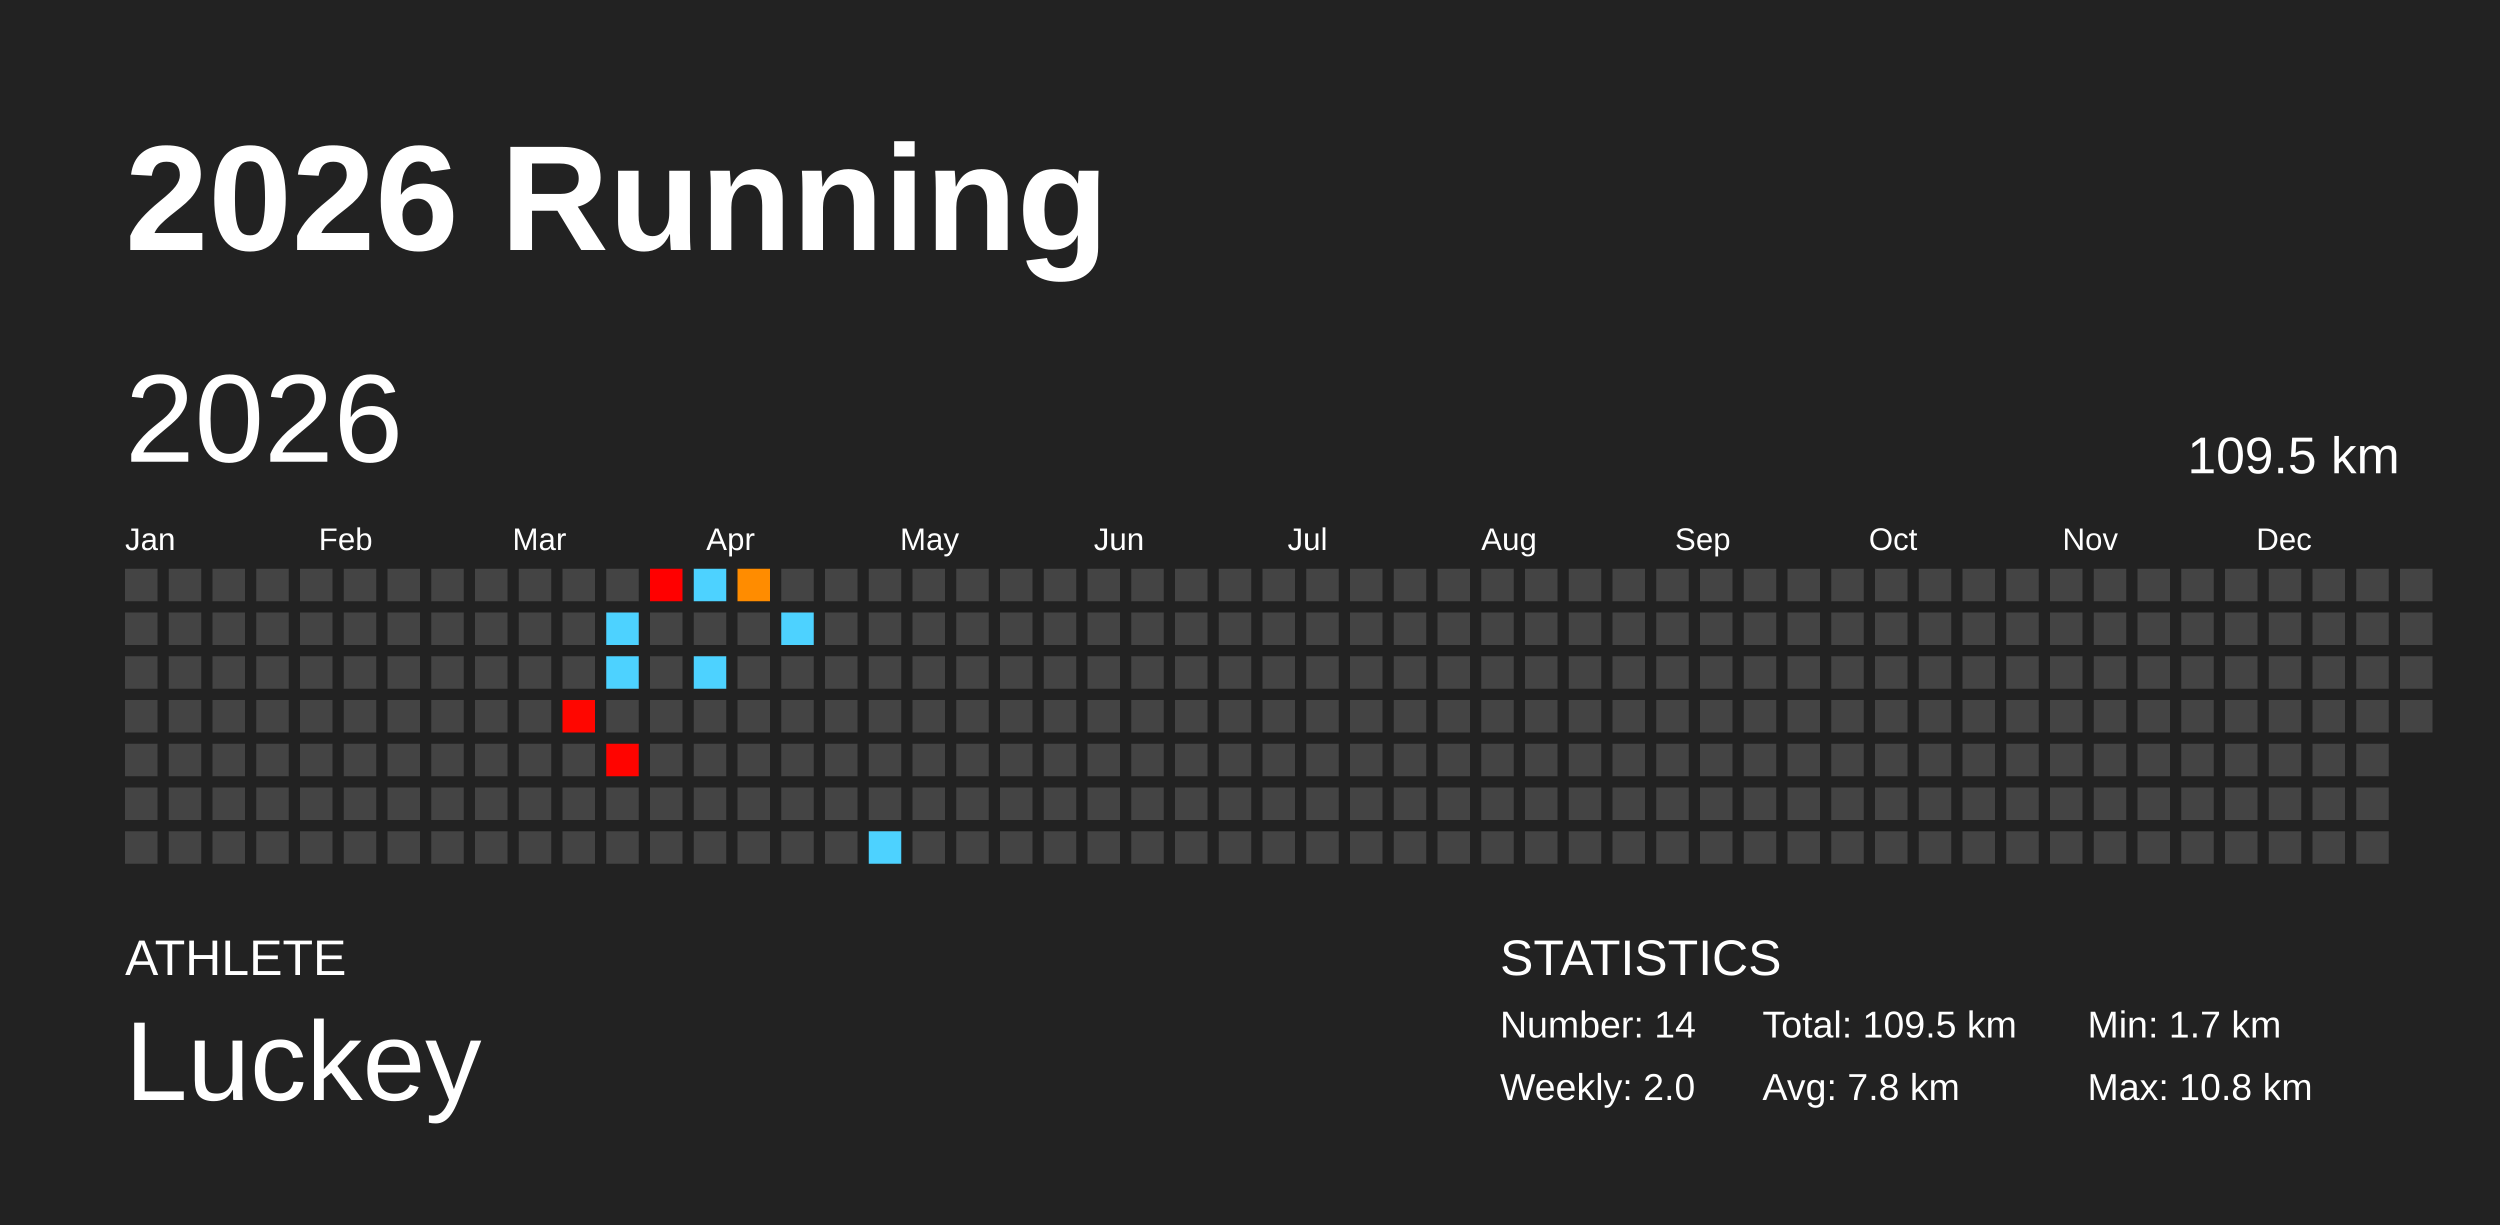
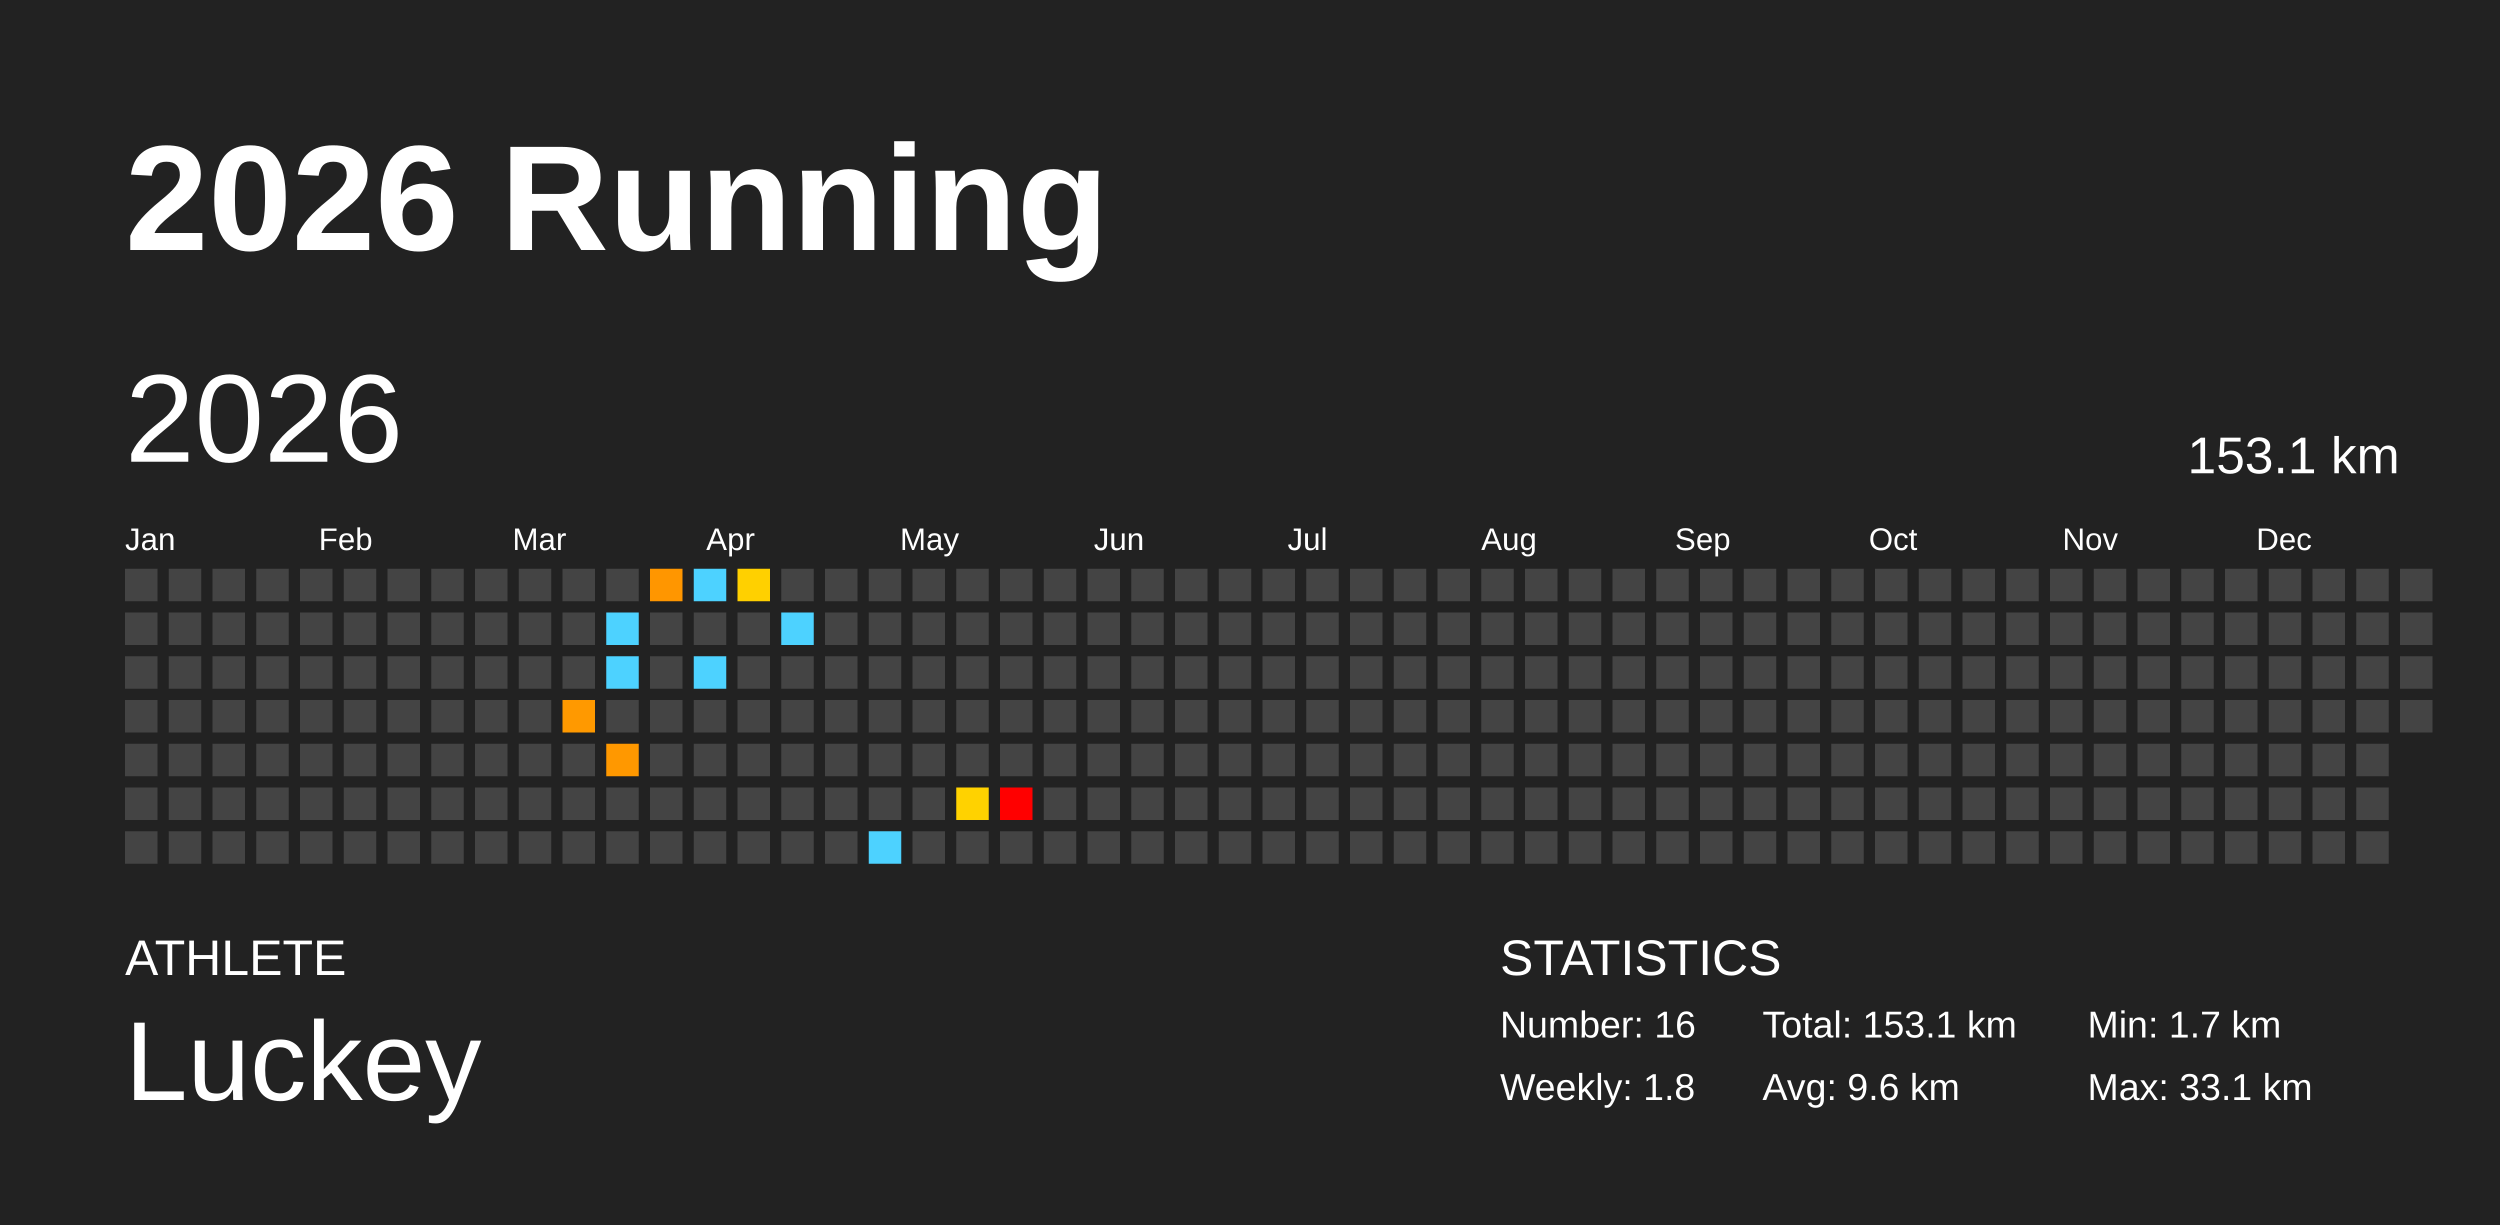
<svg xmlns="http://www.w3.org/2000/svg" baseProfile="full" height="98mm" version="1.1" viewBox="0,0,200,98" width="200mm">
  <defs />
  <rect fill="#222222" height="98" width="200" x="0" y="0" />
  <text fill="#FFFFFF" style="font-size:12px; font-family:Arial; font-weight:bold;" x="10" y="20">2026 Running</text>
  <text fill="#FFFFFF" style="font-size:4px; font-family:Arial" x="10" y="78">ATHLETE</text>
  <text fill="#FFFFFF" style="font-size:9px; font-family:Arial" x="10" y="88">Luckey</text>
  <text fill="#FFFFFF" style="font-size:4px; font-family:Arial" x="120" y="78">STATISTICS</text>
-   <text fill="#FFFFFF" style="font-size:3px; font-family:Arial" x="120" y="83">Number: 14</text>
-   <text fill="#FFFFFF" style="font-size:3px; font-family:Arial" x="120" y="88">Weekly: 2.0</text>
-   <text fill="#FFFFFF" style="font-size:3px; font-family:Arial" x="141" y="83">Total: 109.5 km</text>
-   <text fill="#FFFFFF" style="font-size:3px; font-family:Arial" x="141" y="88">Avg: 7.8 km</text>
+   <text fill="#FFFFFF" style="font-size:3px; font-family:Arial" x="120" y="83">Number: 16</text>
+   <text fill="#FFFFFF" style="font-size:3px; font-family:Arial" x="120" y="88">Weekly: 1.8</text>
+   <text fill="#FFFFFF" style="font-size:3px; font-family:Arial" x="141" y="83">Total: 153.1 km</text>
+   <text fill="#FFFFFF" style="font-size:3px; font-family:Arial" x="141" y="88">Avg: 9.6 km</text>
  <text fill="#FFFFFF" style="font-size:3px; font-family:Arial" x="167" y="83">Min: 1.7 km</text>
-   <text fill="#FFFFFF" style="font-size:3px; font-family:Arial" x="167" y="88">Max: 10.8 km</text>
+   <text fill="#FFFFFF" style="font-size:3px; font-family:Arial" x="167" y="88">Max: 33.1 km</text>
  <text dominant-baseline="hanging" fill="#FFFFFF" style="font-size:10.0px; font-family:Arial;" x="10" y="30">2026</text>
-   <text dominant-baseline="hanging" fill="#FFFFFF" style="font-size:4.125px; font-family:Arial;" x="175" y="35">109.5 km</text>
+   <text dominant-baseline="hanging" fill="#FFFFFF" style="font-size:4.125px; font-family:Arial;" x="175" y="35">153.1 km</text>
  <text fill="#FFFFFF" style="font-size:2.5px; font-family:Arial" x="10.0" y="44">Jan</text>
  <text fill="#FFFFFF" style="font-size:2.5px; font-family:Arial" x="25.5" y="44">Feb</text>
  <text fill="#FFFFFF" style="font-size:2.5px; font-family:Arial" x="41.0" y="44">Mar</text>
  <text fill="#FFFFFF" style="font-size:2.5px; font-family:Arial" x="56.5" y="44">Apr</text>
  <text fill="#FFFFFF" style="font-size:2.5px; font-family:Arial" x="72.0" y="44">May</text>
  <text fill="#FFFFFF" style="font-size:2.5px; font-family:Arial" x="87.5" y="44">Jun</text>
  <text fill="#FFFFFF" style="font-size:2.5px; font-family:Arial" x="103.0" y="44">Jul</text>
  <text fill="#FFFFFF" style="font-size:2.5px; font-family:Arial" x="118.5" y="44">Aug</text>
  <text fill="#FFFFFF" style="font-size:2.5px; font-family:Arial" x="134.0" y="44">Sep</text>
  <text fill="#FFFFFF" style="font-size:2.5px; font-family:Arial" x="149.5" y="44">Oct</text>
  <text fill="#FFFFFF" style="font-size:2.5px; font-family:Arial" x="165.0" y="44">Nov</text>
  <text fill="#FFFFFF" style="font-size:2.5px; font-family:Arial" x="180.5" y="44">Dec</text>
  <rect fill="#444444" height="2.6" width="2.6" x="10.0" y="45.5" />
  <rect fill="#444444" height="2.6" width="2.6" x="10.0" y="49.0" />
  <rect fill="#444444" height="2.6" width="2.6" x="10.0" y="52.5" />
  <rect fill="#444444" height="2.6" width="2.6" x="10.0" y="56.0" />
  <rect fill="#444444" height="2.6" width="2.6" x="10.0" y="59.5" />
  <rect fill="#444444" height="2.6" width="2.6" x="10.0" y="63.0" />
  <rect fill="#444444" height="2.6" width="2.6" x="10.0" y="66.5" />
  <rect fill="#444444" height="2.6" width="2.6" x="13.5" y="45.5" />
  <rect fill="#444444" height="2.6" width="2.6" x="13.5" y="49.0" />
  <rect fill="#444444" height="2.6" width="2.6" x="13.5" y="52.5" />
  <rect fill="#444444" height="2.6" width="2.6" x="13.5" y="56.0" />
  <rect fill="#444444" height="2.6" width="2.6" x="13.5" y="59.5" />
  <rect fill="#444444" height="2.6" width="2.6" x="13.5" y="63.0" />
  <rect fill="#444444" height="2.6" width="2.6" x="13.5" y="66.5" />
  <rect fill="#444444" height="2.6" width="2.6" x="17.0" y="45.5" />
  <rect fill="#444444" height="2.6" width="2.6" x="17.0" y="49.0" />
  <rect fill="#444444" height="2.6" width="2.6" x="17.0" y="52.5" />
  <rect fill="#444444" height="2.6" width="2.6" x="17.0" y="56.0" />
  <rect fill="#444444" height="2.6" width="2.6" x="17.0" y="59.5" />
  <rect fill="#444444" height="2.6" width="2.6" x="17.0" y="63.0" />
  <rect fill="#444444" height="2.6" width="2.6" x="17.0" y="66.5" />
  <rect fill="#444444" height="2.6" width="2.6" x="20.5" y="45.5" />
  <rect fill="#444444" height="2.6" width="2.6" x="20.5" y="49.0" />
  <rect fill="#444444" height="2.6" width="2.6" x="20.5" y="52.5" />
  <rect fill="#444444" height="2.6" width="2.6" x="20.5" y="56.0" />
  <rect fill="#444444" height="2.6" width="2.6" x="20.5" y="59.5" />
  <rect fill="#444444" height="2.6" width="2.6" x="20.5" y="63.0" />
  <rect fill="#444444" height="2.6" width="2.6" x="20.5" y="66.5" />
  <rect fill="#444444" height="2.6" width="2.6" x="24.0" y="45.5" />
  <rect fill="#444444" height="2.6" width="2.6" x="24.0" y="49.0" />
  <rect fill="#444444" height="2.6" width="2.6" x="24.0" y="52.5" />
  <rect fill="#444444" height="2.6" width="2.6" x="24.0" y="56.0" />
  <rect fill="#444444" height="2.6" width="2.6" x="24.0" y="59.5" />
  <rect fill="#444444" height="2.6" width="2.6" x="24.0" y="63.0" />
  <rect fill="#444444" height="2.6" width="2.6" x="24.0" y="66.5" />
  <rect fill="#444444" height="2.6" width="2.6" x="27.5" y="45.5" />
  <rect fill="#444444" height="2.6" width="2.6" x="27.5" y="49.0" />
  <rect fill="#444444" height="2.6" width="2.6" x="27.5" y="52.5" />
  <rect fill="#444444" height="2.6" width="2.6" x="27.5" y="56.0" />
  <rect fill="#444444" height="2.6" width="2.6" x="27.5" y="59.5" />
  <rect fill="#444444" height="2.6" width="2.6" x="27.5" y="63.0" />
  <rect fill="#444444" height="2.6" width="2.6" x="27.5" y="66.5" />
  <rect fill="#444444" height="2.6" width="2.6" x="31.0" y="45.5" />
  <rect fill="#444444" height="2.6" width="2.6" x="31.0" y="49.0" />
  <rect fill="#444444" height="2.6" width="2.6" x="31.0" y="52.5" />
  <rect fill="#444444" height="2.6" width="2.6" x="31.0" y="56.0" />
  <rect fill="#444444" height="2.6" width="2.6" x="31.0" y="59.5" />
  <rect fill="#444444" height="2.6" width="2.6" x="31.0" y="63.0" />
  <rect fill="#444444" height="2.6" width="2.6" x="31.0" y="66.5" />
  <rect fill="#444444" height="2.6" width="2.6" x="34.5" y="45.5" />
  <rect fill="#444444" height="2.6" width="2.6" x="34.5" y="49.0" />
  <rect fill="#444444" height="2.6" width="2.6" x="34.5" y="52.5" />
  <rect fill="#444444" height="2.6" width="2.6" x="34.5" y="56.0" />
  <rect fill="#444444" height="2.6" width="2.6" x="34.5" y="59.5" />
  <rect fill="#444444" height="2.6" width="2.6" x="34.5" y="63.0" />
  <rect fill="#444444" height="2.6" width="2.6" x="34.5" y="66.5" />
  <rect fill="#444444" height="2.6" width="2.6" x="38.0" y="45.5" />
  <rect fill="#444444" height="2.6" width="2.6" x="38.0" y="49.0" />
  <rect fill="#444444" height="2.6" width="2.6" x="38.0" y="52.5" />
  <rect fill="#444444" height="2.6" width="2.6" x="38.0" y="56.0" />
  <rect fill="#444444" height="2.6" width="2.6" x="38.0" y="59.5" />
  <rect fill="#444444" height="2.6" width="2.6" x="38.0" y="63.0" />
  <rect fill="#444444" height="2.6" width="2.6" x="38.0" y="66.5" />
  <rect fill="#444444" height="2.6" width="2.6" x="41.5" y="45.5" />
  <rect fill="#444444" height="2.6" width="2.6" x="41.5" y="49.0" />
  <rect fill="#444444" height="2.6" width="2.6" x="41.5" y="52.5" />
  <rect fill="#444444" height="2.6" width="2.6" x="41.5" y="56.0" />
  <rect fill="#444444" height="2.6" width="2.6" x="41.5" y="59.5" />
  <rect fill="#444444" height="2.6" width="2.6" x="41.5" y="63.0" />
  <rect fill="#444444" height="2.6" width="2.6" x="41.5" y="66.5" />
  <rect fill="#444444" height="2.6" width="2.6" x="45.0" y="45.5" />
  <rect fill="#444444" height="2.6" width="2.6" x="45.0" y="49.0" />
  <rect fill="#444444" height="2.6" width="2.6" x="45.0" y="52.5" />
-   <rect fill="#ff0600" height="2.6" width="2.6" x="45.0" y="56.0" />
+   <rect fill="#ff9900" height="2.6" width="2.6" x="45.0" y="56.0" />
  <rect fill="#444444" height="2.6" width="2.6" x="45.0" y="59.5" />
  <rect fill="#444444" height="2.6" width="2.6" x="45.0" y="63.0" />
  <rect fill="#444444" height="2.6" width="2.6" x="45.0" y="66.5" />
  <rect fill="#444444" height="2.6" width="2.6" x="48.5" y="45.5" />
  <rect fill="#4dd2ff" height="2.6" width="2.6" x="48.5" y="49.0" />
  <rect fill="#4dd2ff" height="2.6" width="2.6" x="48.5" y="52.5" />
  <rect fill="#444444" height="2.6" width="2.6" x="48.5" y="56.0" />
-   <rect fill="#ff0400" height="2.6" width="2.6" x="48.5" y="59.5" />
+   <rect fill="#ff9800" height="2.6" width="2.6" x="48.5" y="59.5" />
  <rect fill="#444444" height="2.6" width="2.6" x="48.5" y="63.0" />
  <rect fill="#444444" height="2.6" width="2.6" x="48.5" y="66.5" />
-   <rect fill="#ff0000" height="2.6" width="2.6" x="52.0" y="45.5" />
+   <rect fill="#ff9600" height="2.6" width="2.6" x="52.0" y="45.5" />
  <rect fill="#444444" height="2.6" width="2.6" x="52.0" y="49.0" />
  <rect fill="#444444" height="2.6" width="2.6" x="52.0" y="52.5" />
  <rect fill="#444444" height="2.6" width="2.6" x="52.0" y="56.0" />
  <rect fill="#444444" height="2.6" width="2.6" x="52.0" y="59.5" />
  <rect fill="#444444" height="2.6" width="2.6" x="52.0" y="63.0" />
  <rect fill="#444444" height="2.6" width="2.6" x="52.0" y="66.5" />
  <rect fill="#4dd2ff" height="2.6" width="2.6" x="55.5" y="45.5" />
  <rect fill="#444444" height="2.6" width="2.6" x="55.5" y="49.0" />
  <rect fill="#4dd2ff" height="2.6" width="2.6" x="55.5" y="52.5" />
  <rect fill="#444444" height="2.6" width="2.6" x="55.5" y="56.0" />
  <rect fill="#444444" height="2.6" width="2.6" x="55.5" y="59.5" />
  <rect fill="#444444" height="2.6" width="2.6" x="55.5" y="63.0" />
  <rect fill="#444444" height="2.6" width="2.6" x="55.5" y="66.5" />
-   <rect fill="#ff8c00" height="2.6" width="2.6" x="59.0" y="45.5" />
+   <rect fill="#ffd000" height="2.6" width="2.6" x="59.0" y="45.5" />
  <rect fill="#444444" height="2.6" width="2.6" x="59.0" y="49.0" />
  <rect fill="#444444" height="2.6" width="2.6" x="59.0" y="52.5" />
  <rect fill="#444444" height="2.6" width="2.6" x="59.0" y="56.0" />
  <rect fill="#444444" height="2.6" width="2.6" x="59.0" y="59.5" />
  <rect fill="#444444" height="2.6" width="2.6" x="59.0" y="63.0" />
  <rect fill="#444444" height="2.6" width="2.6" x="59.0" y="66.5" />
  <rect fill="#444444" height="2.6" width="2.6" x="62.5" y="45.5" />
  <rect fill="#4dd2ff" height="2.6" width="2.6" x="62.5" y="49.0" />
  <rect fill="#444444" height="2.6" width="2.6" x="62.5" y="52.5" />
  <rect fill="#444444" height="2.6" width="2.6" x="62.5" y="56.0" />
  <rect fill="#444444" height="2.6" width="2.6" x="62.5" y="59.5" />
  <rect fill="#444444" height="2.6" width="2.6" x="62.5" y="63.0" />
  <rect fill="#444444" height="2.6" width="2.6" x="62.5" y="66.5" />
  <rect fill="#444444" height="2.6" width="2.6" x="66.0" y="45.5" />
  <rect fill="#444444" height="2.6" width="2.6" x="66.0" y="49.0" />
  <rect fill="#444444" height="2.6" width="2.6" x="66.0" y="52.5" />
  <rect fill="#444444" height="2.6" width="2.6" x="66.0" y="56.0" />
  <rect fill="#444444" height="2.6" width="2.6" x="66.0" y="59.5" />
  <rect fill="#444444" height="2.6" width="2.6" x="66.0" y="63.0" />
  <rect fill="#444444" height="2.6" width="2.6" x="66.0" y="66.5" />
  <rect fill="#444444" height="2.6" width="2.6" x="69.5" y="45.5" />
  <rect fill="#444444" height="2.6" width="2.6" x="69.5" y="49.0" />
  <rect fill="#444444" height="2.6" width="2.6" x="69.5" y="52.5" />
  <rect fill="#444444" height="2.6" width="2.6" x="69.5" y="56.0" />
  <rect fill="#444444" height="2.6" width="2.6" x="69.5" y="59.5" />
  <rect fill="#444444" height="2.6" width="2.6" x="69.5" y="63.0" />
  <rect fill="#4dd2ff" height="2.6" width="2.6" x="69.5" y="66.5" />
  <rect fill="#444444" height="2.6" width="2.6" x="73.0" y="45.5" />
  <rect fill="#444444" height="2.6" width="2.6" x="73.0" y="49.0" />
  <rect fill="#444444" height="2.6" width="2.6" x="73.0" y="52.5" />
  <rect fill="#444444" height="2.6" width="2.6" x="73.0" y="56.0" />
  <rect fill="#444444" height="2.6" width="2.6" x="73.0" y="59.5" />
  <rect fill="#444444" height="2.6" width="2.6" x="73.0" y="63.0" />
  <rect fill="#444444" height="2.6" width="2.6" x="73.0" y="66.5" />
  <rect fill="#444444" height="2.6" width="2.6" x="76.5" y="45.5" />
  <rect fill="#444444" height="2.6" width="2.6" x="76.5" y="49.0" />
  <rect fill="#444444" height="2.6" width="2.6" x="76.5" y="52.5" />
  <rect fill="#444444" height="2.6" width="2.6" x="76.5" y="56.0" />
  <rect fill="#444444" height="2.6" width="2.6" x="76.5" y="59.5" />
-   <rect fill="#444444" height="2.6" width="2.6" x="76.5" y="63.0" />
+   <rect fill="#ffd200" height="2.6" width="2.6" x="76.5" y="63.0" />
  <rect fill="#444444" height="2.6" width="2.6" x="76.5" y="66.5" />
  <rect fill="#444444" height="2.6" width="2.6" x="80.0" y="45.5" />
  <rect fill="#444444" height="2.6" width="2.6" x="80.0" y="49.0" />
  <rect fill="#444444" height="2.6" width="2.6" x="80.0" y="52.5" />
  <rect fill="#444444" height="2.6" width="2.6" x="80.0" y="56.0" />
  <rect fill="#444444" height="2.6" width="2.6" x="80.0" y="59.5" />
-   <rect fill="#444444" height="2.6" width="2.6" x="80.0" y="63.0" />
+   <rect fill="red" height="2.6" width="2.6" x="80.0" y="63.0" />
  <rect fill="#444444" height="2.6" width="2.6" x="80.0" y="66.5" />
  <rect fill="#444444" height="2.6" width="2.6" x="83.5" y="45.5" />
  <rect fill="#444444" height="2.6" width="2.6" x="83.5" y="49.0" />
  <rect fill="#444444" height="2.6" width="2.6" x="83.5" y="52.5" />
  <rect fill="#444444" height="2.6" width="2.6" x="83.5" y="56.0" />
  <rect fill="#444444" height="2.6" width="2.6" x="83.5" y="59.5" />
  <rect fill="#444444" height="2.6" width="2.6" x="83.5" y="63.0" />
  <rect fill="#444444" height="2.6" width="2.6" x="83.5" y="66.5" />
  <rect fill="#444444" height="2.6" width="2.6" x="87.0" y="45.5" />
  <rect fill="#444444" height="2.6" width="2.6" x="87.0" y="49.0" />
  <rect fill="#444444" height="2.6" width="2.6" x="87.0" y="52.5" />
  <rect fill="#444444" height="2.6" width="2.6" x="87.0" y="56.0" />
  <rect fill="#444444" height="2.6" width="2.6" x="87.0" y="59.5" />
  <rect fill="#444444" height="2.6" width="2.6" x="87.0" y="63.0" />
  <rect fill="#444444" height="2.6" width="2.6" x="87.0" y="66.5" />
  <rect fill="#444444" height="2.6" width="2.6" x="90.5" y="45.5" />
  <rect fill="#444444" height="2.6" width="2.6" x="90.5" y="49.0" />
  <rect fill="#444444" height="2.6" width="2.6" x="90.5" y="52.5" />
  <rect fill="#444444" height="2.6" width="2.6" x="90.5" y="56.0" />
  <rect fill="#444444" height="2.6" width="2.6" x="90.5" y="59.5" />
  <rect fill="#444444" height="2.6" width="2.6" x="90.5" y="63.0" />
  <rect fill="#444444" height="2.6" width="2.6" x="90.5" y="66.5" />
  <rect fill="#444444" height="2.6" width="2.6" x="94.0" y="45.5" />
  <rect fill="#444444" height="2.6" width="2.6" x="94.0" y="49.0" />
  <rect fill="#444444" height="2.6" width="2.6" x="94.0" y="52.5" />
  <rect fill="#444444" height="2.6" width="2.6" x="94.0" y="56.0" />
  <rect fill="#444444" height="2.6" width="2.6" x="94.0" y="59.5" />
  <rect fill="#444444" height="2.6" width="2.6" x="94.0" y="63.0" />
  <rect fill="#444444" height="2.6" width="2.6" x="94.0" y="66.5" />
  <rect fill="#444444" height="2.6" width="2.6" x="97.5" y="45.5" />
  <rect fill="#444444" height="2.6" width="2.6" x="97.5" y="49.0" />
  <rect fill="#444444" height="2.6" width="2.6" x="97.5" y="52.5" />
  <rect fill="#444444" height="2.6" width="2.6" x="97.5" y="56.0" />
  <rect fill="#444444" height="2.6" width="2.6" x="97.5" y="59.5" />
  <rect fill="#444444" height="2.6" width="2.6" x="97.5" y="63.0" />
  <rect fill="#444444" height="2.6" width="2.6" x="97.5" y="66.5" />
  <rect fill="#444444" height="2.6" width="2.6" x="101.0" y="45.5" />
  <rect fill="#444444" height="2.6" width="2.6" x="101.0" y="49.0" />
  <rect fill="#444444" height="2.6" width="2.6" x="101.0" y="52.5" />
  <rect fill="#444444" height="2.6" width="2.6" x="101.0" y="56.0" />
  <rect fill="#444444" height="2.6" width="2.6" x="101.0" y="59.5" />
  <rect fill="#444444" height="2.6" width="2.6" x="101.0" y="63.0" />
  <rect fill="#444444" height="2.6" width="2.6" x="101.0" y="66.5" />
  <rect fill="#444444" height="2.6" width="2.6" x="104.5" y="45.5" />
  <rect fill="#444444" height="2.6" width="2.6" x="104.5" y="49.0" />
  <rect fill="#444444" height="2.6" width="2.6" x="104.5" y="52.5" />
  <rect fill="#444444" height="2.6" width="2.6" x="104.5" y="56.0" />
  <rect fill="#444444" height="2.6" width="2.6" x="104.5" y="59.5" />
  <rect fill="#444444" height="2.6" width="2.6" x="104.5" y="63.0" />
  <rect fill="#444444" height="2.6" width="2.6" x="104.5" y="66.5" />
  <rect fill="#444444" height="2.6" width="2.6" x="108.0" y="45.5" />
  <rect fill="#444444" height="2.6" width="2.6" x="108.0" y="49.0" />
  <rect fill="#444444" height="2.6" width="2.6" x="108.0" y="52.5" />
  <rect fill="#444444" height="2.6" width="2.6" x="108.0" y="56.0" />
  <rect fill="#444444" height="2.6" width="2.6" x="108.0" y="59.5" />
  <rect fill="#444444" height="2.6" width="2.6" x="108.0" y="63.0" />
  <rect fill="#444444" height="2.6" width="2.6" x="108.0" y="66.5" />
  <rect fill="#444444" height="2.6" width="2.6" x="111.5" y="45.5" />
  <rect fill="#444444" height="2.6" width="2.6" x="111.5" y="49.0" />
  <rect fill="#444444" height="2.6" width="2.6" x="111.5" y="52.5" />
  <rect fill="#444444" height="2.6" width="2.6" x="111.5" y="56.0" />
  <rect fill="#444444" height="2.6" width="2.6" x="111.5" y="59.5" />
  <rect fill="#444444" height="2.6" width="2.6" x="111.5" y="63.0" />
  <rect fill="#444444" height="2.6" width="2.6" x="111.5" y="66.5" />
  <rect fill="#444444" height="2.6" width="2.6" x="115.0" y="45.5" />
  <rect fill="#444444" height="2.6" width="2.6" x="115.0" y="49.0" />
  <rect fill="#444444" height="2.6" width="2.6" x="115.0" y="52.5" />
  <rect fill="#444444" height="2.6" width="2.6" x="115.0" y="56.0" />
  <rect fill="#444444" height="2.6" width="2.6" x="115.0" y="59.5" />
  <rect fill="#444444" height="2.6" width="2.6" x="115.0" y="63.0" />
  <rect fill="#444444" height="2.6" width="2.6" x="115.0" y="66.5" />
  <rect fill="#444444" height="2.6" width="2.6" x="118.5" y="45.5" />
  <rect fill="#444444" height="2.6" width="2.6" x="118.5" y="49.0" />
  <rect fill="#444444" height="2.6" width="2.6" x="118.5" y="52.5" />
  <rect fill="#444444" height="2.6" width="2.6" x="118.5" y="56.0" />
  <rect fill="#444444" height="2.6" width="2.6" x="118.5" y="59.5" />
  <rect fill="#444444" height="2.6" width="2.6" x="118.5" y="63.0" />
  <rect fill="#444444" height="2.6" width="2.6" x="118.5" y="66.5" />
  <rect fill="#444444" height="2.6" width="2.6" x="122.0" y="45.5" />
  <rect fill="#444444" height="2.6" width="2.6" x="122.0" y="49.0" />
  <rect fill="#444444" height="2.6" width="2.6" x="122.0" y="52.5" />
  <rect fill="#444444" height="2.6" width="2.6" x="122.0" y="56.0" />
  <rect fill="#444444" height="2.6" width="2.6" x="122.0" y="59.5" />
  <rect fill="#444444" height="2.6" width="2.6" x="122.0" y="63.0" />
  <rect fill="#444444" height="2.6" width="2.6" x="122.0" y="66.5" />
  <rect fill="#444444" height="2.6" width="2.6" x="125.5" y="45.5" />
  <rect fill="#444444" height="2.6" width="2.6" x="125.5" y="49.0" />
  <rect fill="#444444" height="2.6" width="2.6" x="125.5" y="52.5" />
  <rect fill="#444444" height="2.6" width="2.6" x="125.5" y="56.0" />
  <rect fill="#444444" height="2.6" width="2.6" x="125.5" y="59.5" />
  <rect fill="#444444" height="2.6" width="2.6" x="125.5" y="63.0" />
  <rect fill="#444444" height="2.6" width="2.6" x="125.5" y="66.5" />
  <rect fill="#444444" height="2.6" width="2.6" x="129.0" y="45.5" />
  <rect fill="#444444" height="2.6" width="2.6" x="129.0" y="49.0" />
  <rect fill="#444444" height="2.6" width="2.6" x="129.0" y="52.5" />
  <rect fill="#444444" height="2.6" width="2.6" x="129.0" y="56.0" />
  <rect fill="#444444" height="2.6" width="2.6" x="129.0" y="59.5" />
  <rect fill="#444444" height="2.6" width="2.6" x="129.0" y="63.0" />
  <rect fill="#444444" height="2.6" width="2.6" x="129.0" y="66.5" />
  <rect fill="#444444" height="2.6" width="2.6" x="132.5" y="45.5" />
  <rect fill="#444444" height="2.6" width="2.6" x="132.5" y="49.0" />
  <rect fill="#444444" height="2.6" width="2.6" x="132.5" y="52.5" />
  <rect fill="#444444" height="2.6" width="2.6" x="132.5" y="56.0" />
  <rect fill="#444444" height="2.6" width="2.6" x="132.5" y="59.5" />
  <rect fill="#444444" height="2.6" width="2.6" x="132.5" y="63.0" />
  <rect fill="#444444" height="2.6" width="2.6" x="132.5" y="66.5" />
  <rect fill="#444444" height="2.6" width="2.6" x="136.0" y="45.5" />
  <rect fill="#444444" height="2.6" width="2.6" x="136.0" y="49.0" />
  <rect fill="#444444" height="2.6" width="2.6" x="136.0" y="52.5" />
  <rect fill="#444444" height="2.6" width="2.6" x="136.0" y="56.0" />
  <rect fill="#444444" height="2.6" width="2.6" x="136.0" y="59.5" />
  <rect fill="#444444" height="2.6" width="2.6" x="136.0" y="63.0" />
  <rect fill="#444444" height="2.6" width="2.6" x="136.0" y="66.5" />
  <rect fill="#444444" height="2.6" width="2.6" x="139.5" y="45.5" />
  <rect fill="#444444" height="2.6" width="2.6" x="139.5" y="49.0" />
  <rect fill="#444444" height="2.6" width="2.6" x="139.5" y="52.5" />
  <rect fill="#444444" height="2.6" width="2.6" x="139.5" y="56.0" />
  <rect fill="#444444" height="2.6" width="2.6" x="139.5" y="59.5" />
  <rect fill="#444444" height="2.6" width="2.6" x="139.5" y="63.0" />
  <rect fill="#444444" height="2.6" width="2.6" x="139.5" y="66.5" />
  <rect fill="#444444" height="2.6" width="2.6" x="143.0" y="45.5" />
  <rect fill="#444444" height="2.6" width="2.6" x="143.0" y="49.0" />
  <rect fill="#444444" height="2.6" width="2.6" x="143.0" y="52.5" />
  <rect fill="#444444" height="2.6" width="2.6" x="143.0" y="56.0" />
  <rect fill="#444444" height="2.6" width="2.6" x="143.0" y="59.5" />
  <rect fill="#444444" height="2.6" width="2.6" x="143.0" y="63.0" />
  <rect fill="#444444" height="2.6" width="2.6" x="143.0" y="66.5" />
  <rect fill="#444444" height="2.6" width="2.6" x="146.5" y="45.5" />
  <rect fill="#444444" height="2.6" width="2.6" x="146.5" y="49.0" />
  <rect fill="#444444" height="2.6" width="2.6" x="146.5" y="52.5" />
  <rect fill="#444444" height="2.6" width="2.6" x="146.5" y="56.0" />
  <rect fill="#444444" height="2.6" width="2.6" x="146.5" y="59.5" />
  <rect fill="#444444" height="2.6" width="2.6" x="146.5" y="63.0" />
  <rect fill="#444444" height="2.6" width="2.6" x="146.5" y="66.5" />
  <rect fill="#444444" height="2.6" width="2.6" x="150.0" y="45.5" />
  <rect fill="#444444" height="2.6" width="2.6" x="150.0" y="49.0" />
  <rect fill="#444444" height="2.6" width="2.6" x="150.0" y="52.5" />
  <rect fill="#444444" height="2.6" width="2.6" x="150.0" y="56.0" />
  <rect fill="#444444" height="2.6" width="2.6" x="150.0" y="59.5" />
  <rect fill="#444444" height="2.6" width="2.6" x="150.0" y="63.0" />
  <rect fill="#444444" height="2.6" width="2.6" x="150.0" y="66.5" />
  <rect fill="#444444" height="2.6" width="2.6" x="153.5" y="45.5" />
  <rect fill="#444444" height="2.6" width="2.6" x="153.5" y="49.0" />
  <rect fill="#444444" height="2.6" width="2.6" x="153.5" y="52.5" />
  <rect fill="#444444" height="2.6" width="2.6" x="153.5" y="56.0" />
  <rect fill="#444444" height="2.6" width="2.6" x="153.5" y="59.5" />
  <rect fill="#444444" height="2.6" width="2.6" x="153.5" y="63.0" />
  <rect fill="#444444" height="2.6" width="2.6" x="153.5" y="66.5" />
  <rect fill="#444444" height="2.6" width="2.6" x="157.0" y="45.5" />
  <rect fill="#444444" height="2.6" width="2.6" x="157.0" y="49.0" />
  <rect fill="#444444" height="2.6" width="2.6" x="157.0" y="52.5" />
  <rect fill="#444444" height="2.6" width="2.6" x="157.0" y="56.0" />
  <rect fill="#444444" height="2.6" width="2.6" x="157.0" y="59.5" />
  <rect fill="#444444" height="2.6" width="2.6" x="157.0" y="63.0" />
  <rect fill="#444444" height="2.6" width="2.6" x="157.0" y="66.5" />
  <rect fill="#444444" height="2.6" width="2.6" x="160.5" y="45.5" />
  <rect fill="#444444" height="2.6" width="2.6" x="160.5" y="49.0" />
  <rect fill="#444444" height="2.6" width="2.6" x="160.5" y="52.5" />
  <rect fill="#444444" height="2.6" width="2.6" x="160.5" y="56.0" />
  <rect fill="#444444" height="2.6" width="2.6" x="160.5" y="59.5" />
  <rect fill="#444444" height="2.6" width="2.6" x="160.5" y="63.0" />
  <rect fill="#444444" height="2.6" width="2.6" x="160.5" y="66.5" />
  <rect fill="#444444" height="2.6" width="2.6" x="164.0" y="45.5" />
  <rect fill="#444444" height="2.6" width="2.6" x="164.0" y="49.0" />
  <rect fill="#444444" height="2.6" width="2.6" x="164.0" y="52.5" />
  <rect fill="#444444" height="2.6" width="2.6" x="164.0" y="56.0" />
  <rect fill="#444444" height="2.6" width="2.6" x="164.0" y="59.5" />
  <rect fill="#444444" height="2.6" width="2.6" x="164.0" y="63.0" />
  <rect fill="#444444" height="2.6" width="2.6" x="164.0" y="66.5" />
  <rect fill="#444444" height="2.6" width="2.6" x="167.5" y="45.5" />
  <rect fill="#444444" height="2.6" width="2.6" x="167.5" y="49.0" />
  <rect fill="#444444" height="2.6" width="2.6" x="167.5" y="52.5" />
  <rect fill="#444444" height="2.6" width="2.6" x="167.5" y="56.0" />
  <rect fill="#444444" height="2.6" width="2.6" x="167.5" y="59.5" />
  <rect fill="#444444" height="2.6" width="2.6" x="167.5" y="63.0" />
  <rect fill="#444444" height="2.6" width="2.6" x="167.5" y="66.5" />
  <rect fill="#444444" height="2.6" width="2.6" x="171.0" y="45.5" />
  <rect fill="#444444" height="2.6" width="2.6" x="171.0" y="49.0" />
  <rect fill="#444444" height="2.6" width="2.6" x="171.0" y="52.5" />
  <rect fill="#444444" height="2.6" width="2.6" x="171.0" y="56.0" />
  <rect fill="#444444" height="2.6" width="2.6" x="171.0" y="59.5" />
  <rect fill="#444444" height="2.6" width="2.6" x="171.0" y="63.0" />
  <rect fill="#444444" height="2.6" width="2.6" x="171.0" y="66.5" />
  <rect fill="#444444" height="2.6" width="2.6" x="174.5" y="45.5" />
  <rect fill="#444444" height="2.6" width="2.6" x="174.5" y="49.0" />
  <rect fill="#444444" height="2.6" width="2.6" x="174.5" y="52.5" />
  <rect fill="#444444" height="2.6" width="2.6" x="174.5" y="56.0" />
  <rect fill="#444444" height="2.6" width="2.6" x="174.5" y="59.5" />
  <rect fill="#444444" height="2.6" width="2.6" x="174.5" y="63.0" />
  <rect fill="#444444" height="2.6" width="2.6" x="174.5" y="66.5" />
  <rect fill="#444444" height="2.6" width="2.6" x="178.0" y="45.5" />
  <rect fill="#444444" height="2.6" width="2.6" x="178.0" y="49.0" />
  <rect fill="#444444" height="2.6" width="2.6" x="178.0" y="52.5" />
  <rect fill="#444444" height="2.6" width="2.6" x="178.0" y="56.0" />
  <rect fill="#444444" height="2.6" width="2.6" x="178.0" y="59.5" />
  <rect fill="#444444" height="2.6" width="2.6" x="178.0" y="63.0" />
  <rect fill="#444444" height="2.6" width="2.6" x="178.0" y="66.5" />
  <rect fill="#444444" height="2.6" width="2.6" x="181.5" y="45.5" />
  <rect fill="#444444" height="2.6" width="2.6" x="181.5" y="49.0" />
  <rect fill="#444444" height="2.6" width="2.6" x="181.5" y="52.5" />
  <rect fill="#444444" height="2.6" width="2.6" x="181.5" y="56.0" />
  <rect fill="#444444" height="2.6" width="2.6" x="181.5" y="59.5" />
  <rect fill="#444444" height="2.6" width="2.6" x="181.5" y="63.0" />
  <rect fill="#444444" height="2.6" width="2.6" x="181.5" y="66.5" />
  <rect fill="#444444" height="2.6" width="2.6" x="185.0" y="45.5" />
  <rect fill="#444444" height="2.6" width="2.6" x="185.0" y="49.0" />
  <rect fill="#444444" height="2.6" width="2.6" x="185.0" y="52.5" />
  <rect fill="#444444" height="2.6" width="2.6" x="185.0" y="56.0" />
  <rect fill="#444444" height="2.6" width="2.6" x="185.0" y="59.5" />
  <rect fill="#444444" height="2.6" width="2.6" x="185.0" y="63.0" />
  <rect fill="#444444" height="2.6" width="2.6" x="185.0" y="66.5" />
  <rect fill="#444444" height="2.6" width="2.6" x="188.5" y="45.5" />
  <rect fill="#444444" height="2.6" width="2.6" x="188.5" y="49.0" />
  <rect fill="#444444" height="2.6" width="2.6" x="188.5" y="52.5" />
  <rect fill="#444444" height="2.6" width="2.6" x="188.5" y="56.0" />
  <rect fill="#444444" height="2.6" width="2.6" x="188.5" y="59.5" />
  <rect fill="#444444" height="2.6" width="2.6" x="188.5" y="63.0" />
  <rect fill="#444444" height="2.6" width="2.6" x="188.5" y="66.5" />
  <rect fill="#444444" height="2.6" width="2.6" x="192.0" y="45.5" />
  <rect fill="#444444" height="2.6" width="2.6" x="192.0" y="49.0" />
  <rect fill="#444444" height="2.6" width="2.6" x="192.0" y="52.5" />
  <rect fill="#444444" height="2.6" width="2.6" x="192.0" y="56.0" />
</svg>
